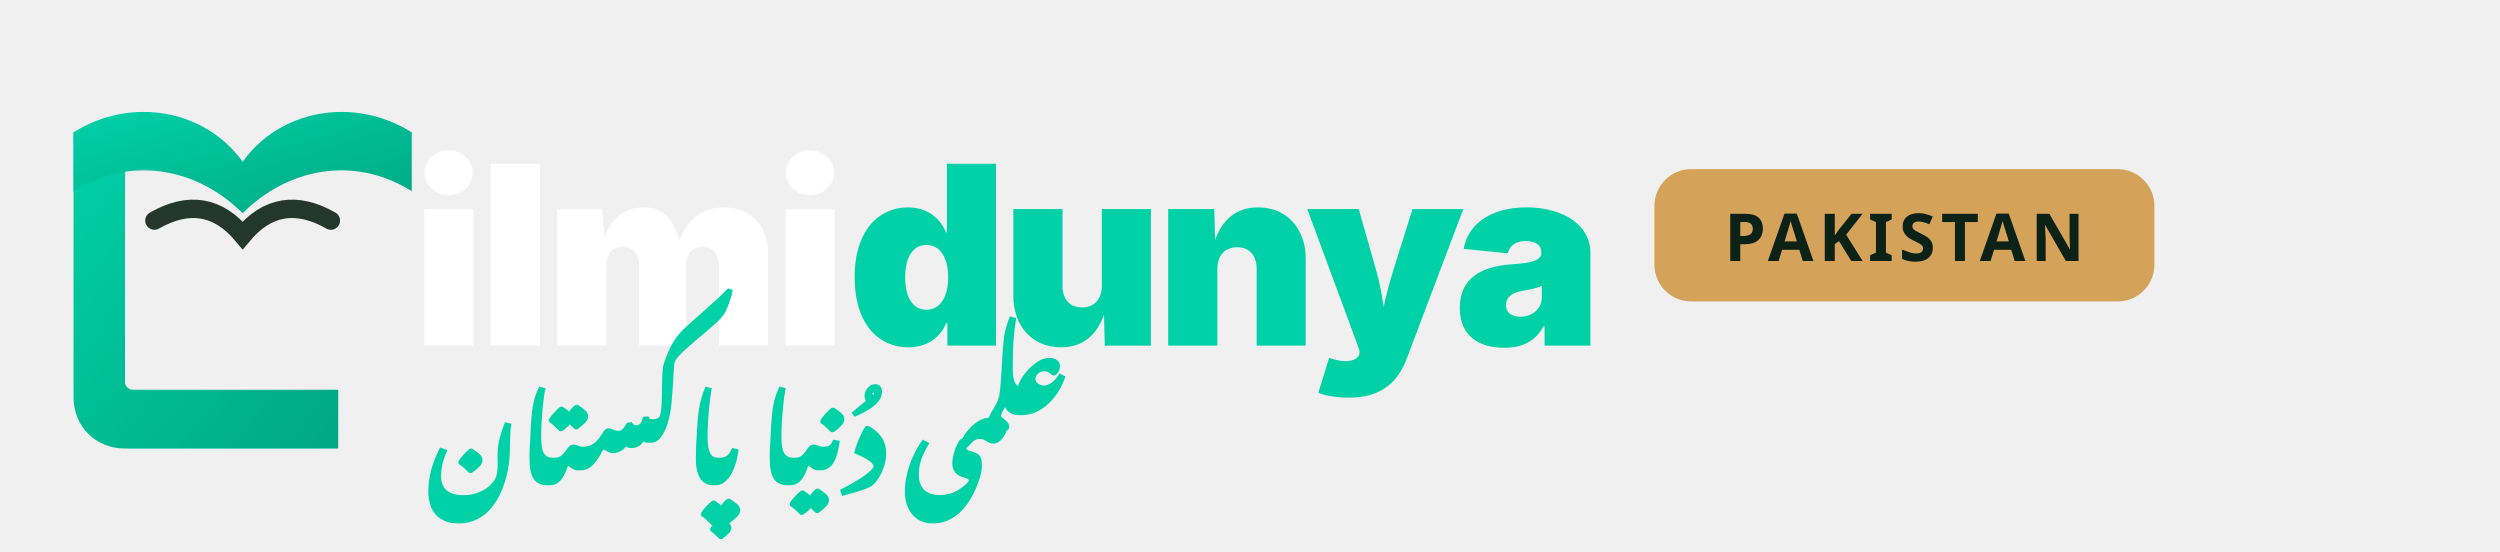
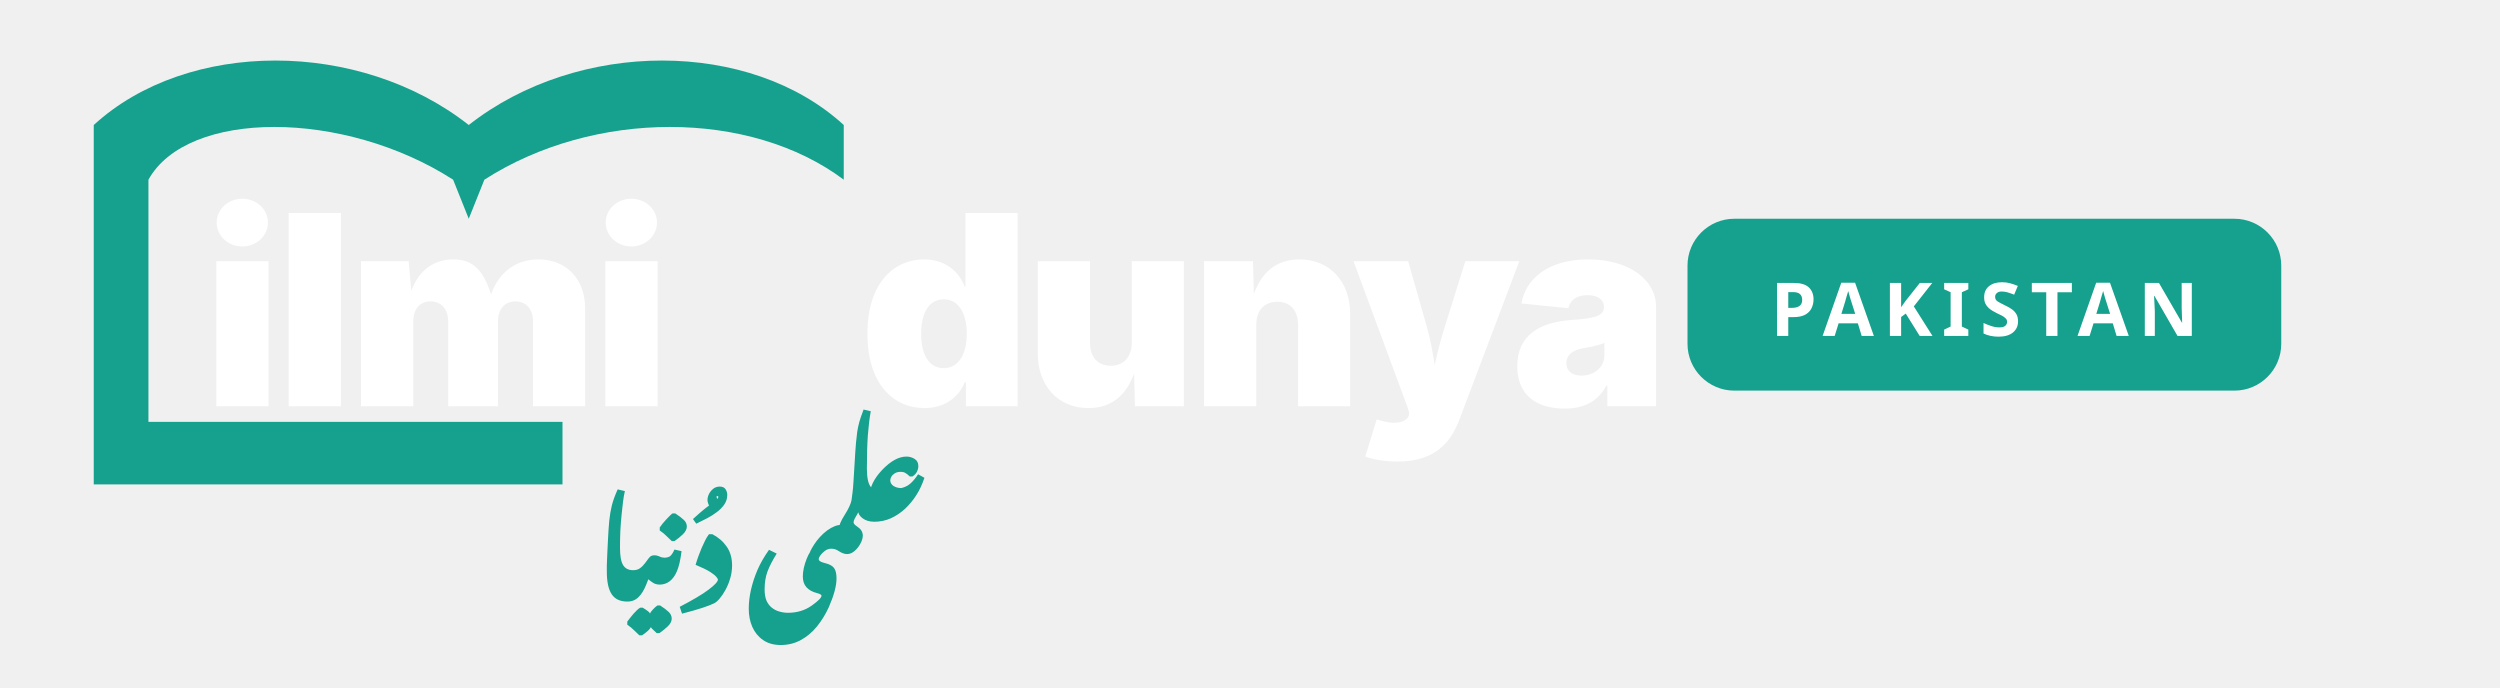
- <svg xmlns="http://www.w3.org/2000/svg" viewBox="0 0 340 75" fill="none" width="100%" height="100%">
-   <defs>
-     <linearGradient id="emeraldGradDark" x1="0%" y1="0%" x2="100%" y2="100%">
-       <stop offset="0%" stop-color="#00d1a7" />
-       <stop offset="100%" stop-color="#00a884" />
-     </linearGradient>
-   </defs>
-   <g transform="translate(4, 6)">
-     <path d="M 6 12 L 6 48 C 6 52 9 55 13 55 L 42 55 L 42 47 L 14 47 C 13.5 47 13 46.5 13 46 L 13 14 L 6 12 Z" fill="url(#emeraldGradDark)" />
-     <path d="M 6 12 C 14 7 24 9 29 16 C 34 9 44 7 52 12 L 52 20 C 44 15 35 17 29 23 C 23 17 14 15 6 20 Z" fill="url(#emeraldGradDark)" />
-     <path d="M 17 24 Q 24 20 29 26 Q 34 20 41 24" stroke="#0c2217" stroke-width="2.5" stroke-linecap="round" fill="none" opacity="0.9" />
+ <svg xmlns="http://www.w3.org/2000/svg" viewBox="0 0 320 88" fill="none" width="100%" height="100%">
+   <path d="       M 12 16       C 24 5, 46 5, 60 16       C 74 5, 96 5, 108 16       L 108 23       C 96 14, 76 14, 62 23       L 60 28       L 58 23       C 44 14, 24 14, 19 23       L 19 54       L 72 54       L 72 62       L 12 62       Z     " fill="#15a18d" />
+   <text x="26" y="52" font-family="'Plus Jakarta Sans', system-ui, -apple-system, sans-serif" font-weight="900" font-size="34" fill="#ffffff" letter-spacing="-0.8">
+     ilmi
+   </text>
+   <text x="110" y="52" font-family="'Plus Jakarta Sans', system-ui, -apple-system, sans-serif" font-weight="900" font-size="34" fill="#ffffff" letter-spacing="-0.8">
+     dunya
+   </text>
+   <text x="76" y="77" font-family="'Noto Nastaliq Urdu', 'Amiri', 'Urdu Typesetting', serif" font-weight="700" font-size="15" fill="#15a18d">
+     علمی دُنیا
+   </text>
+   <g transform="translate(216, 28)">
+     <rect x="0" y="0" width="76" height="22" rx="6" fill="#15a18d" />
+     <text x="38" y="15" font-family="'Plus Jakarta Sans', system-ui, sans-serif" font-weight="800" font-size="9.5" fill="#ffffff" text-anchor="middle" letter-spacing="1.2">
+       PAKISTAN
+     </text>
  </g>
-   <text x="56" y="47" font-family="'Plus Jakarta Sans', system-ui, -apple-system, sans-serif" font-size="34" font-weight="900" fill="#ffffff" letter-spacing="-0.03em">
-     ilmi<tspan fill="#00d1a7">dunya</tspan>
-   </text>
-   <g transform="translate(225, 23)">
-     <rect width="68" height="18" rx="5" fill="#d4a359" />
-     <text x="34" y="12.5" font-family="'Plus Jakarta Sans', system-ui, sans-serif" font-size="9" font-weight="800" fill="#0c2217" letter-spacing="0.08em" text-anchor="middle">PAKISTAN</text>
-   </g>
-   <text x="58" y="66" font-family="'Amiri', 'Noto Nastaliq Urdu', serif" font-size="14" font-weight="bold" fill="#00d1a7" letter-spacing="0.02em">
-     علمی دُنیا پاکستان
-   </text>
</svg>
